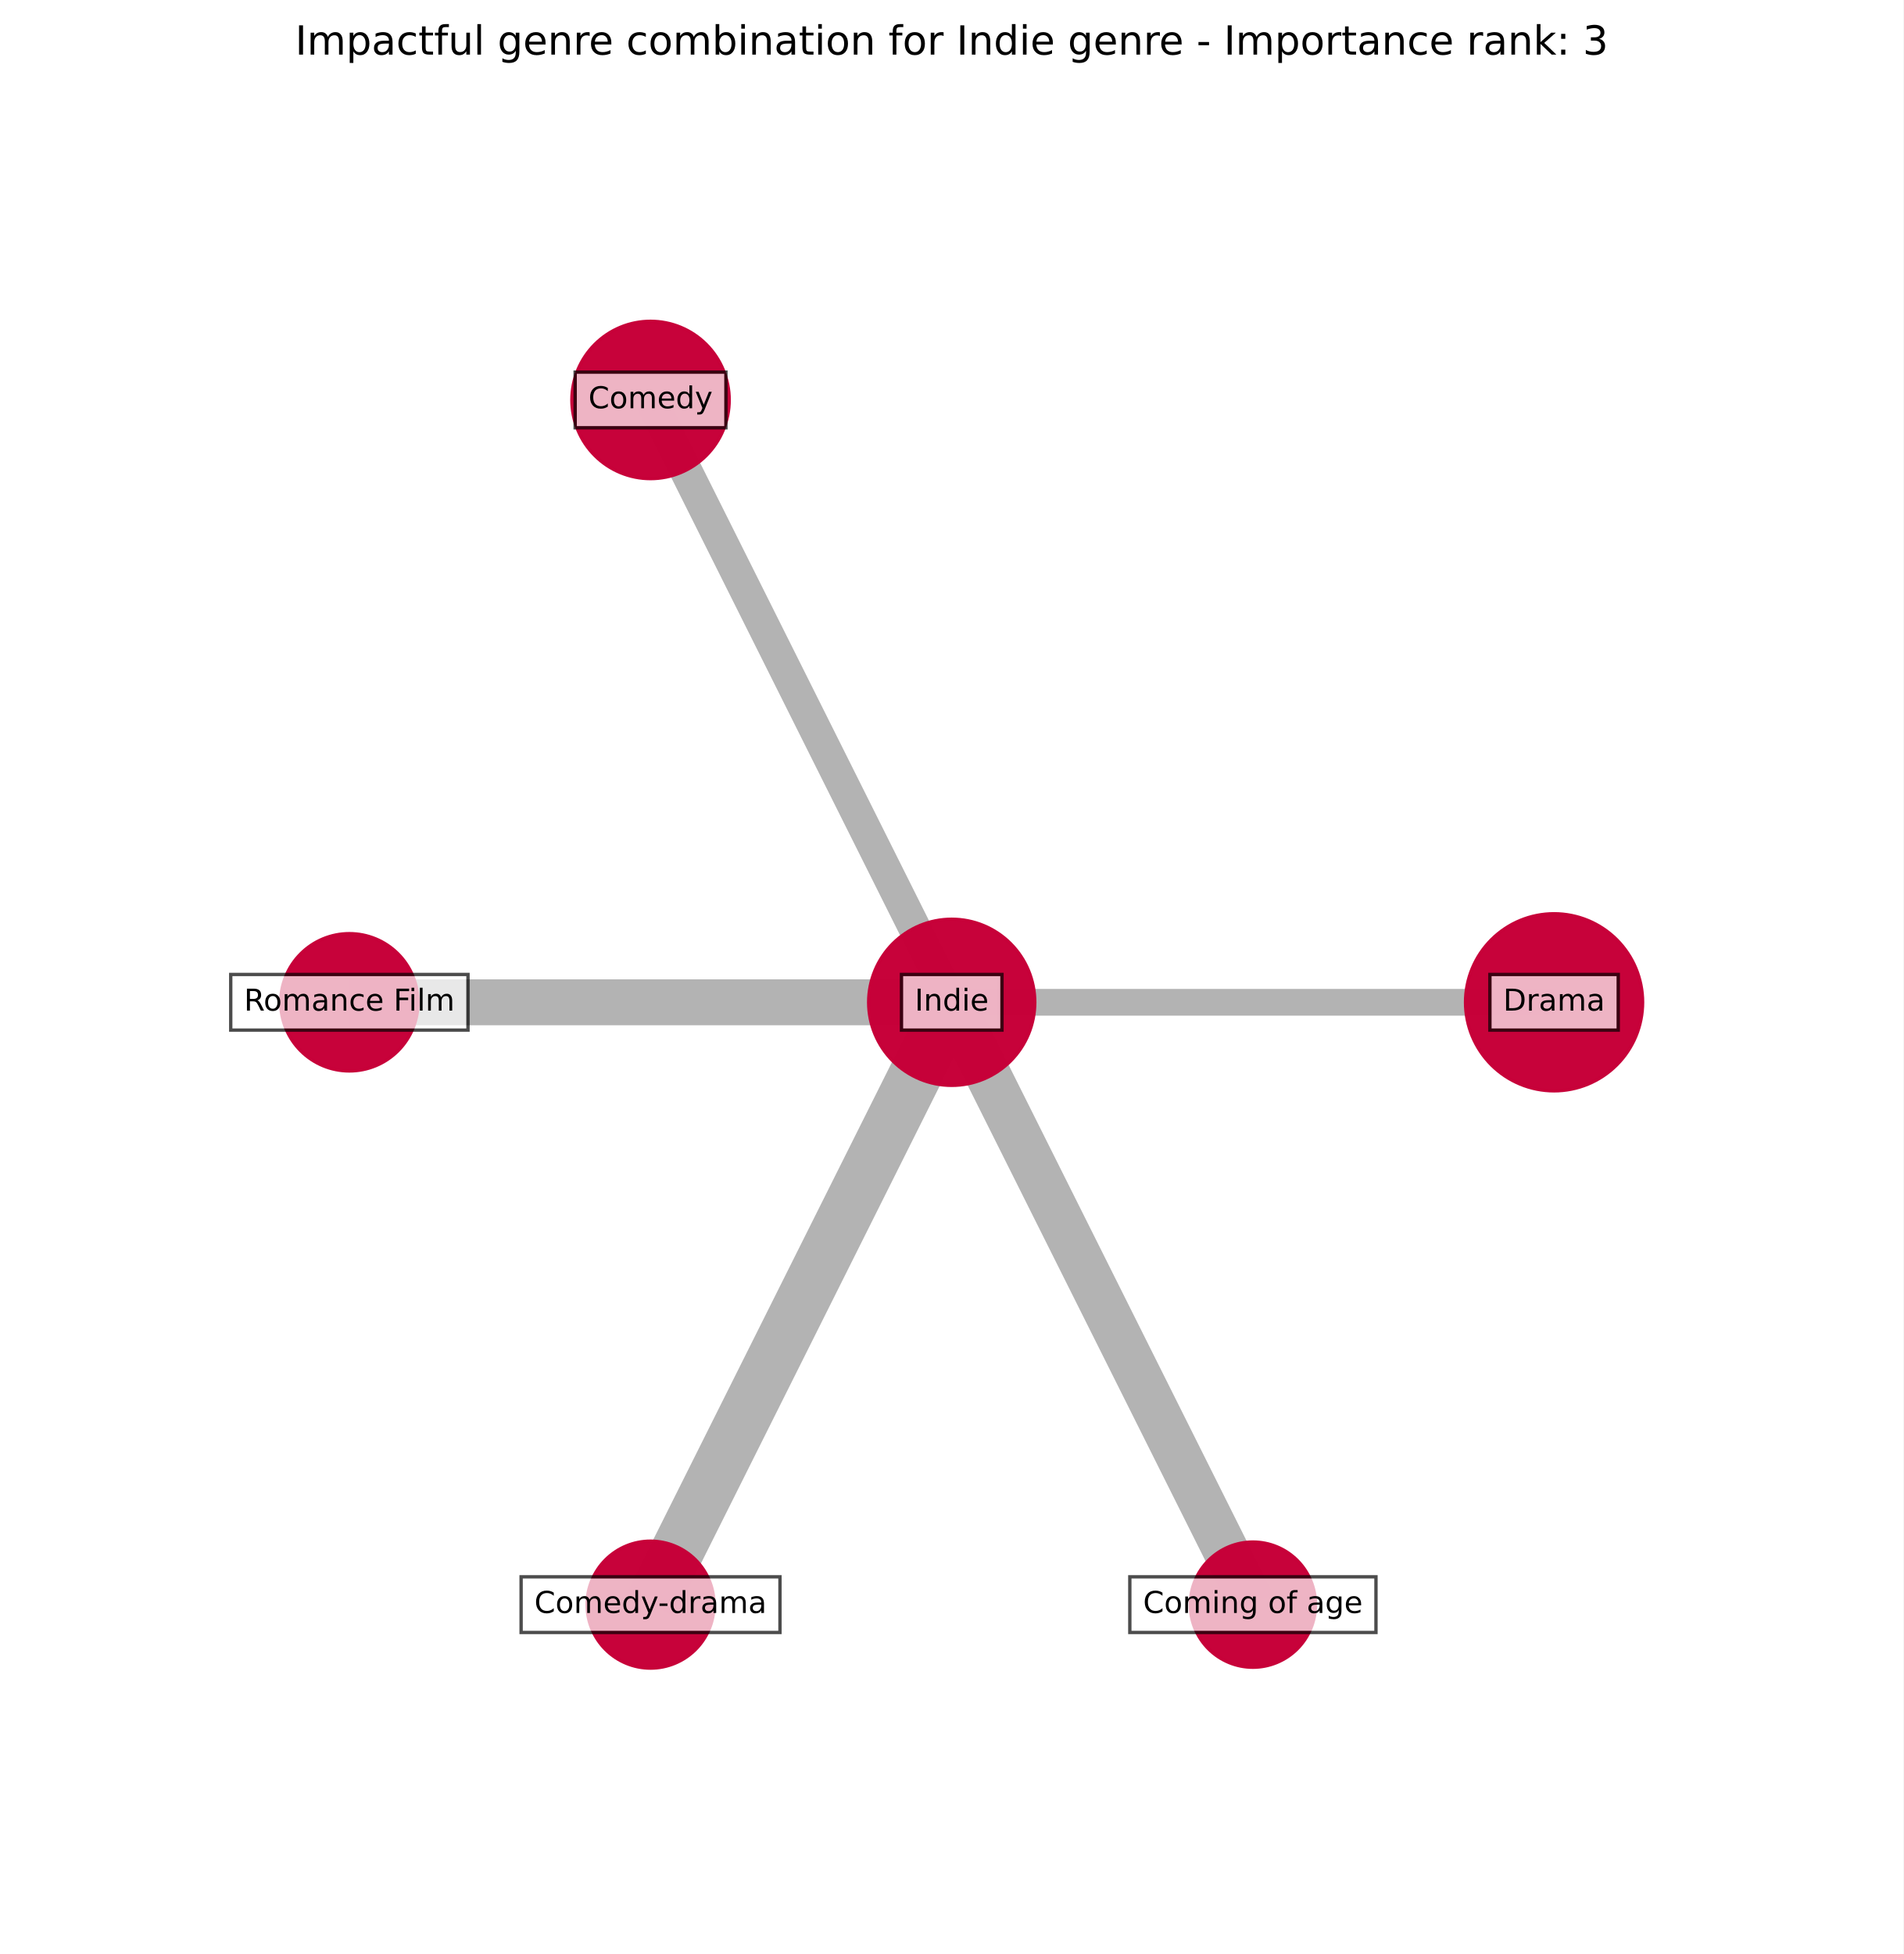
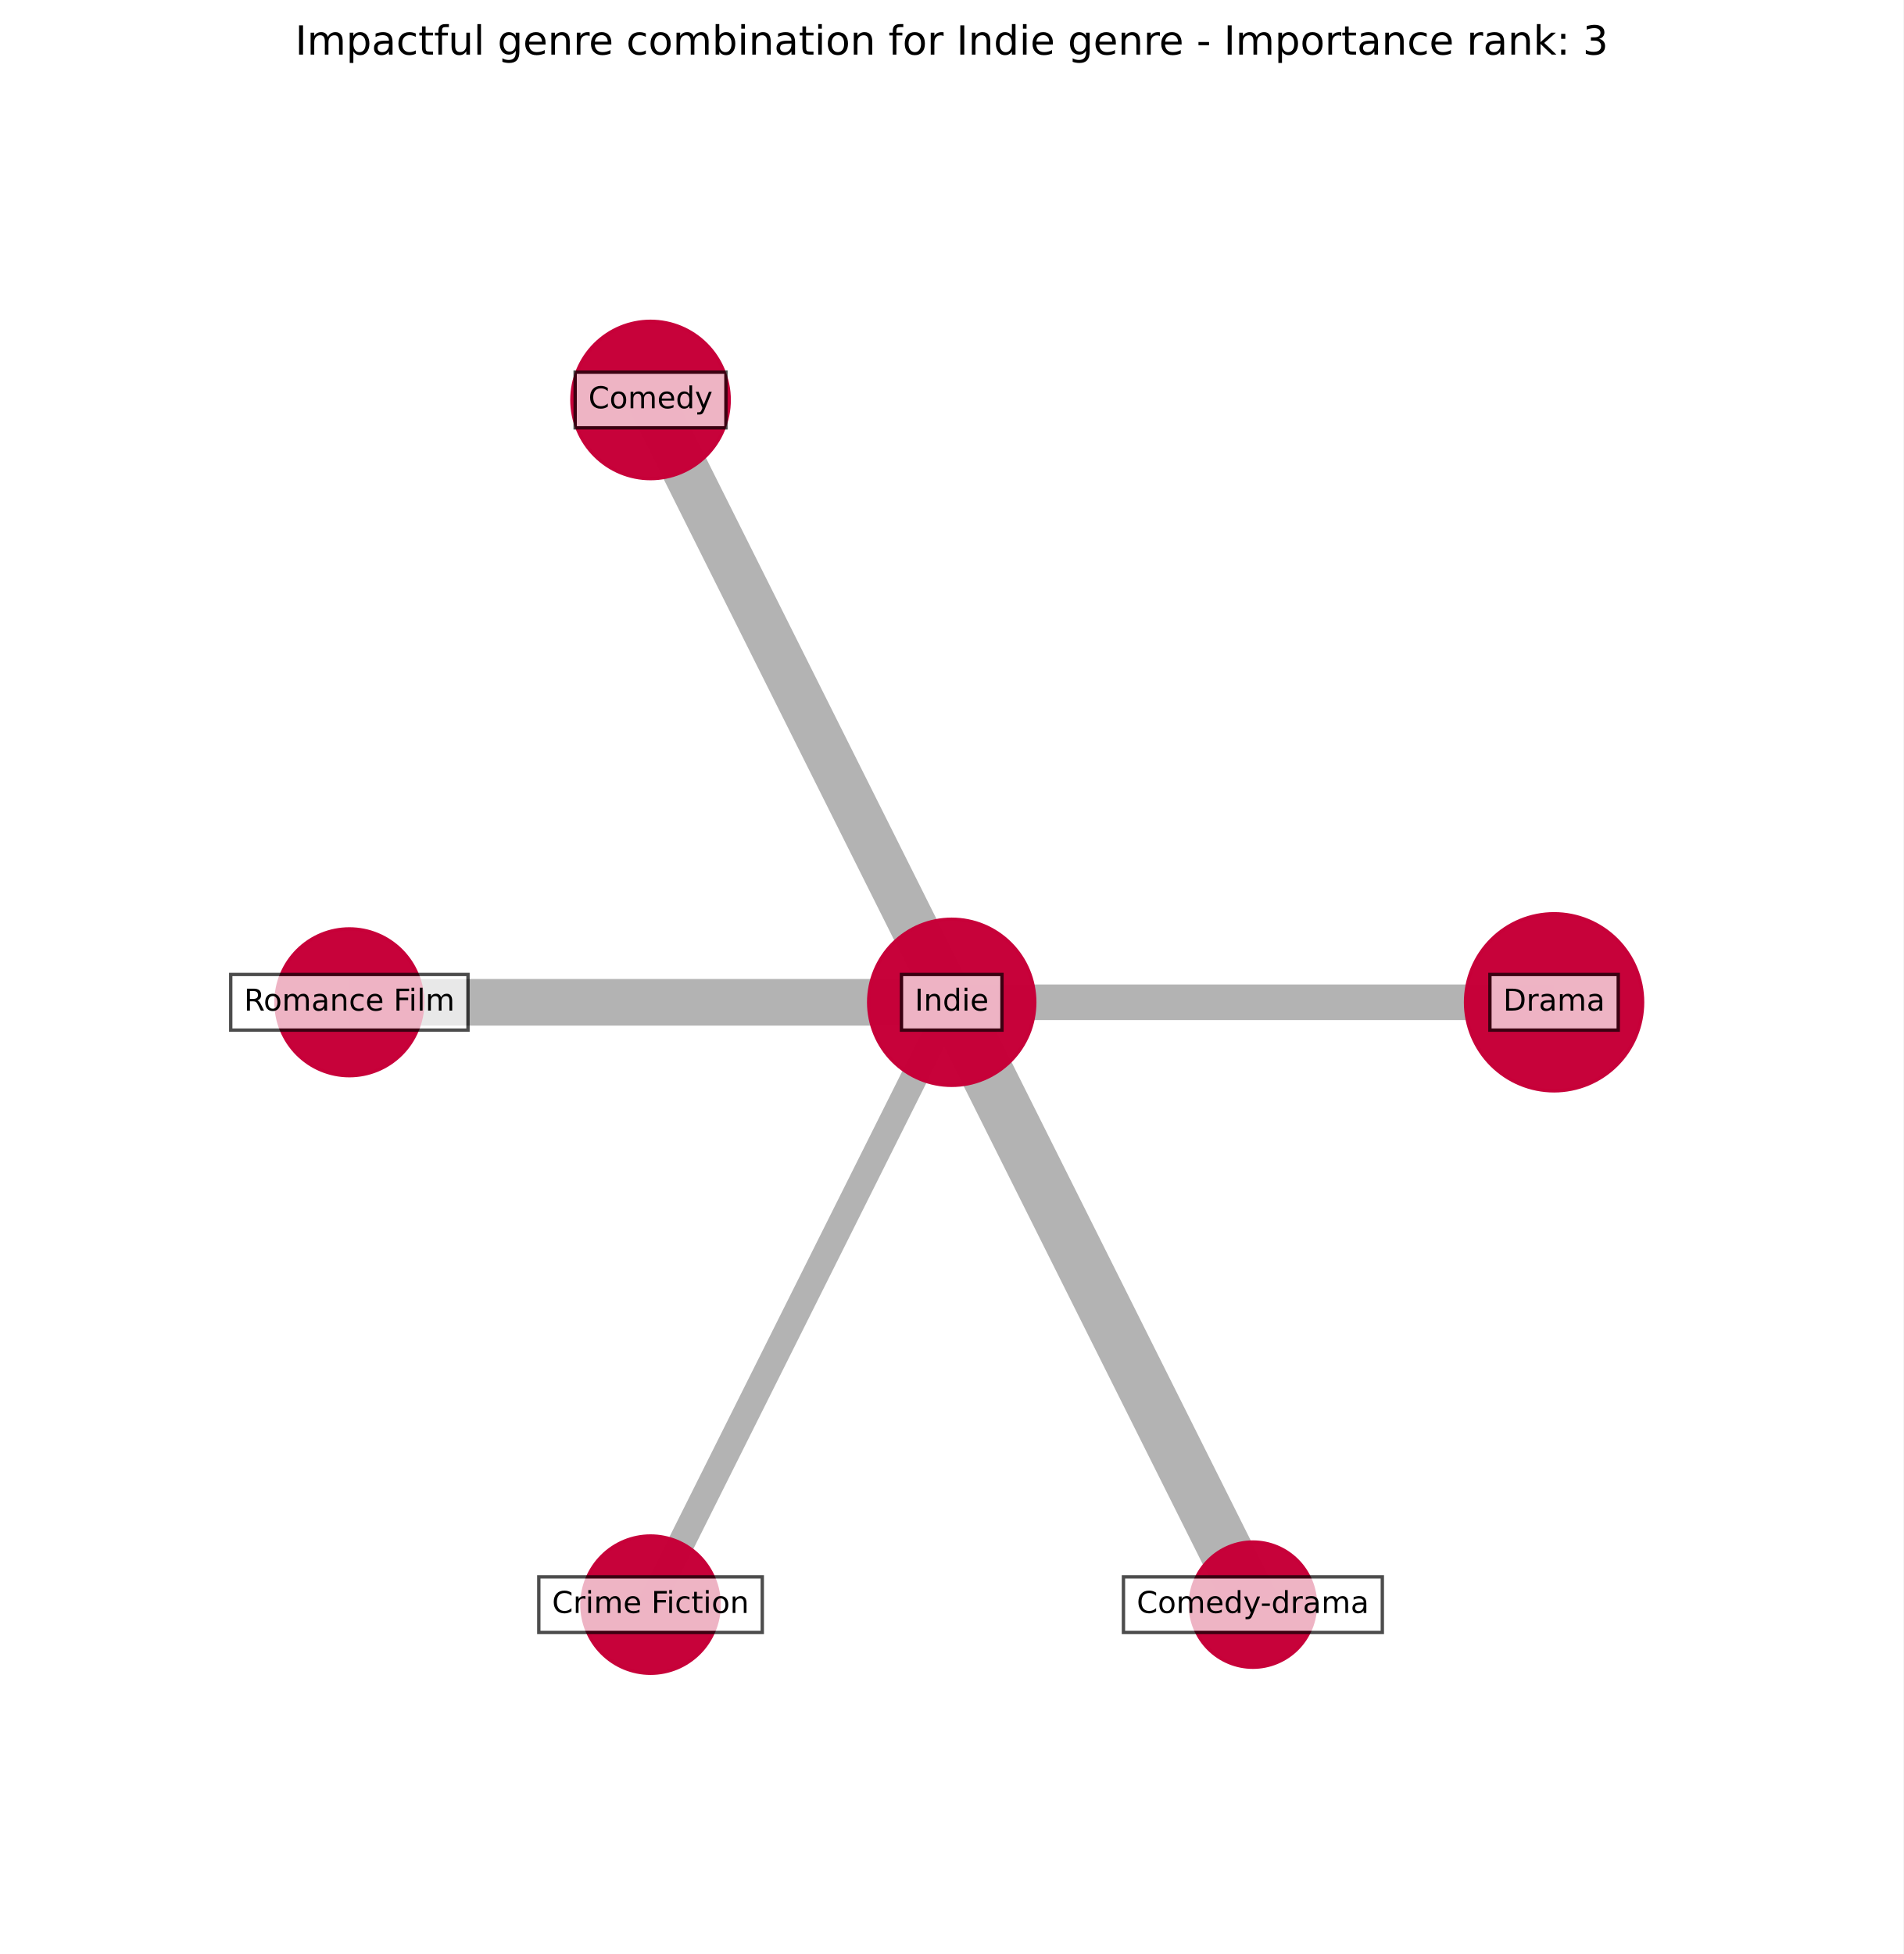
<svg xmlns="http://www.w3.org/2000/svg" xmlns:xlink="http://www.w3.org/1999/xlink" width="568.8pt" height="583.918pt" viewBox="0 0 568.8 583.918" version="1.1">
  <defs>
    <style type="text/css">*{stroke-linejoin: round; stroke-linecap: butt}</style>
  </defs>
  <g id="figure_1">
    <g id="patch_1">
      <path d="M 0 583.918  L 568.8 583.918  L 568.8 0  L 0 0  z " style="fill: #ffffff" />
    </g>
    <g id="axes_1">
      <g id="LineCollection_1">
-         <path d="M 464.4 299.518  L 284.4 299.518  " clip-path="url(#p096ecbe8a9)" style="fill: none; stroke: #000000; stroke-opacity: 0.3; stroke-width: 8" />
-         <path d="M 284.4 299.518  L 194.4 119.518  " clip-path="url(#p096ecbe8a9)" style="fill: none; stroke: #000000; stroke-opacity: 0.3; stroke-width: 9.684" />
-         <path d="M 284.4 299.518  L 104.4 299.518  " clip-path="url(#p096ecbe8a9)" style="fill: none; stroke: #000000; stroke-opacity: 0.3; stroke-width: 13.731" />
-         <path d="M 284.4 299.518  L 194.4 479.518  " clip-path="url(#p096ecbe8a9)" style="fill: none; stroke: #000000; stroke-opacity: 0.3; stroke-width: 15.935" />
-         <path d="M 284.4 299.518  L 374.4 479.518  " clip-path="url(#p096ecbe8a9)" style="fill: none; stroke: #000000; stroke-opacity: 0.3; stroke-width: 13.678" />
+         <path d="M 464.4 299.518  L 284.4 299.518  " clip-path="url(#p215205b514)" style="fill: none; stroke: #000000; stroke-opacity: 0.3; stroke-width: 10.624" />
+         <path d="M 284.4 299.518  L 194.4 119.518  " clip-path="url(#p215205b514)" style="fill: none; stroke: #000000; stroke-opacity: 0.3; stroke-width: 14.141" />
+         <path d="M 284.4 299.518  L 104.4 299.518  " clip-path="url(#p215205b514)" style="fill: none; stroke: #000000; stroke-opacity: 0.3; stroke-width: 13.941" />
+         <path d="M 284.4 299.518  L 194.4 479.518  " clip-path="url(#p215205b514)" style="fill: none; stroke: #000000; stroke-opacity: 0.3; stroke-width: 8" />
+         <path d="M 284.4 299.518  L 374.4 479.518  " clip-path="url(#p215205b514)" style="fill: none; stroke: #000000; stroke-opacity: 0.3; stroke-width: 16" />
      </g>
      <g id="PathCollection_1">
-         <path d="M 464.4 325.976  C 471.417 325.976 478.147 323.188 483.108 318.226  C 488.07 313.265 490.858 306.535 490.858 299.518  C 490.858 292.502 488.07 285.771 483.108 280.81  C 478.147 275.848 471.417 273.061 464.4 273.061  C 457.383 273.061 450.653 275.848 445.692 280.81  C 440.73 285.771 437.942 292.502 437.942 299.518  C 437.942 306.535 440.73 313.265 445.692 318.226  C 450.653 323.188 457.383 325.976 464.4 325.976  z " clip-path="url(#p096ecbe8a9)" style="fill: #c70039; fill-opacity: 0.99; stroke: #c70039; stroke-opacity: 0.99" />
-         <path d="M 284.4 324.339  C 290.983 324.339 297.296 321.724 301.951 317.069  C 306.606 312.415 309.221 306.101 309.221 299.518  C 309.221 292.936 306.606 286.622 301.951 281.967  C 297.296 277.313 290.983 274.697 284.4 274.697  C 277.817 274.697 271.504 277.313 266.849 281.967  C 262.194 286.622 259.579 292.936 259.579 299.518  C 259.579 306.101 262.194 312.415 266.849 317.069  C 271.504 321.724 277.817 324.339 284.4 324.339  z " clip-path="url(#p096ecbe8a9)" style="fill: #c70039; fill-opacity: 0.99; stroke: #c70039; stroke-opacity: 0.99" />
-         <path d="M 194.4 143.023  C 200.633 143.023 206.612 140.546 211.02 136.138  C 215.428 131.731 217.905 125.752 217.905 119.518  C 217.905 113.285 215.428 107.306 211.02 102.898  C 206.612 98.49 200.633 96.014 194.4 96.014  C 188.167 96.014 182.187 98.49 177.78 102.898  C 173.372 107.306 170.895 113.285 170.895 119.518  C 170.895 125.752 173.372 131.731 177.78 136.138  C 182.187 140.546 188.167 143.023 194.4 143.023  z " clip-path="url(#p096ecbe8a9)" style="fill: #c70039; fill-opacity: 0.99; stroke: #c70039; stroke-opacity: 0.99" />
-         <path d="M 104.4 320.032  C 109.84 320.032 115.058 317.87 118.905 314.023  C 122.752 310.177 124.913 304.958 124.913 299.518  C 124.913 294.078 122.752 288.86 118.905 285.013  C 115.058 281.166 109.84 279.005 104.4 279.005  C 98.96 279.005 93.742 281.166 89.895 285.013  C 86.048 288.86 83.887 294.078 83.887 299.518  C 83.887 304.958 86.048 310.177 89.895 314.023  C 93.742 317.87 98.96 320.032 104.4 320.032  z " clip-path="url(#p096ecbe8a9)" style="fill: #c70039; fill-opacity: 0.99; stroke: #c70039; stroke-opacity: 0.99" />
-         <path d="M 194.4 498.487  C 199.431 498.487 204.256 496.488 207.813 492.931  C 211.37 489.374 213.369 484.549 213.369 479.518  C 213.369 474.488 211.37 469.662 207.813 466.105  C 204.256 462.548 199.431 460.549 194.4 460.549  C 189.369 460.549 184.544 462.548 180.987 466.105  C 177.43 469.662 175.431 474.488 175.431 479.518  C 175.431 484.549 177.43 489.374 180.987 492.931  C 184.544 496.488 189.369 498.487 194.4 498.487  z " clip-path="url(#p096ecbe8a9)" style="fill: #c70039; fill-opacity: 0.99; stroke: #c70039; stroke-opacity: 0.99" />
-         <path d="M 374.4 498.226  C 379.361 498.226 384.12 496.255 387.629 492.747  C 391.137 489.239 393.108 484.48 393.108 479.518  C 393.108 474.557 391.137 469.798 387.629 466.289  C 384.12 462.781 379.361 460.81 374.4 460.81  C 369.438 460.81 364.68 462.781 361.171 466.289  C 357.663 469.798 355.692 474.557 355.692 479.518  C 355.692 484.48 357.663 489.239 361.171 492.747  C 364.68 496.255 369.438 498.226 374.4 498.226  z " clip-path="url(#p096ecbe8a9)" style="fill: #c70039; fill-opacity: 0.99; stroke: #c70039; stroke-opacity: 0.99" />
+         <path d="M 464.4 325.976  C 471.417 325.976 478.147 323.188 483.108 318.226  C 488.07 313.265 490.858 306.535 490.858 299.518  C 490.858 292.502 488.07 285.771 483.108 280.81  C 478.147 275.848 471.417 273.061 464.4 273.061  C 457.383 273.061 450.653 275.848 445.692 280.81  C 440.73 285.771 437.942 292.502 437.942 299.518  C 437.942 306.535 440.73 313.265 445.692 318.226  C 450.653 323.188 457.383 325.976 464.4 325.976  z " clip-path="url(#p215205b514)" style="fill: #c70039; fill-opacity: 0.99; stroke: #c70039; stroke-opacity: 0.99" />
+         <path d="M 284.4 324.339  C 290.983 324.339 297.296 321.724 301.951 317.069  C 306.606 312.415 309.221 306.101 309.221 299.518  C 309.221 292.936 306.606 286.622 301.951 281.967  C 297.296 277.313 290.983 274.697 284.4 274.697  C 277.817 274.697 271.504 277.313 266.849 281.967  C 262.194 286.622 259.579 292.936 259.579 299.518  C 259.579 306.101 262.194 312.415 266.849 317.069  C 271.504 321.724 277.817 324.339 284.4 324.339  z " clip-path="url(#p215205b514)" style="fill: #c70039; fill-opacity: 0.99; stroke: #c70039; stroke-opacity: 0.99" />
+         <path d="M 194.4 143.023  C 200.633 143.023 206.612 140.546 211.02 136.138  C 215.428 131.731 217.905 125.752 217.905 119.518  C 217.905 113.285 215.428 107.306 211.02 102.898  C 206.612 98.49 200.633 96.014 194.4 96.014  C 188.167 96.014 182.187 98.49 177.78 102.898  C 173.372 107.306 170.895 113.285 170.895 119.518  C 170.895 125.752 173.372 131.731 177.78 136.138  C 182.187 140.546 188.167 143.023 194.4 143.023  z " clip-path="url(#p215205b514)" style="fill: #c70039; fill-opacity: 0.99; stroke: #c70039; stroke-opacity: 0.99" />
+         <path d="M 104.4 321.451  C 110.217 321.451 115.796 319.14 119.909 315.027  C 124.022 310.914 126.333 305.335 126.333 299.518  C 126.333 293.701 124.022 288.122 119.909 284.009  C 115.796 279.896 110.217 277.585 104.4 277.585  C 98.583 277.585 93.004 279.896 88.891 284.009  C 84.778 288.122 82.467 293.701 82.467 299.518  C 82.467 305.335 84.778 310.914 88.891 315.027  C 93.004 319.14 98.583 321.451 104.4 321.451  z " clip-path="url(#p215205b514)" style="fill: #c70039; fill-opacity: 0.99; stroke: #c70039; stroke-opacity: 0.99" />
+         <path d="M 194.4 500.032  C 199.84 500.032 205.058 497.87 208.905 494.023  C 212.752 490.176 214.913 484.958 214.913 479.518  C 214.913 474.078 212.752 468.86 208.905 465.013  C 205.058 461.166 199.84 459.005 194.4 459.005  C 188.96 459.005 183.742 461.166 179.895 465.013  C 176.048 468.86 173.887 474.078 173.887 479.518  C 173.887 484.958 176.048 490.176 179.895 494.023  C 183.742 497.87 188.96 500.032 194.4 500.032  z " clip-path="url(#p215205b514)" style="fill: #c70039; fill-opacity: 0.99; stroke: #c70039; stroke-opacity: 0.99" />
+         <path d="M 374.4 498.226  C 379.361 498.226 384.12 496.255 387.629 492.747  C 391.137 489.239 393.108 484.48 393.108 479.518  C 393.108 474.557 391.137 469.798 387.629 466.289  C 384.12 462.781 379.361 460.81 374.4 460.81  C 369.438 460.81 364.68 462.781 361.171 466.289  C 357.663 469.798 355.692 474.557 355.692 479.518  C 355.692 484.48 357.663 489.239 361.171 492.747  C 364.68 496.255 369.438 498.226 374.4 498.226  z " clip-path="url(#p215205b514)" style="fill: #c70039; fill-opacity: 0.99; stroke: #c70039; stroke-opacity: 0.99" />
      </g>
      <g id="text_1">
        <g id="patch_2">
-           <path d="M 445.226 307.833  L 483.574 307.833  L 483.574 291.203  L 445.226 291.203  z " clip-path="url(#p096ecbe8a9)" style="fill: #ffffff; opacity: 0.7; stroke: #000000; stroke-linejoin: miter" />
-         </g>
-         <g clip-path="url(#p096ecbe8a9)">
+           <path d="M 445.226 307.833  L 483.574 307.833  L 483.574 291.203  L 445.226 291.203  z " clip-path="url(#p215205b514)" style="fill: #ffffff; opacity: 0.7; stroke: #000000; stroke-linejoin: miter" />
+         </g>
+         <g clip-path="url(#p215205b514)">
          <g transform="translate(449.1865 302.0016)scale(0.09 -0.09)">
            <defs>
              <path id="DejaVuSans-44" d="M 1259 4147  L 1259 519  L 2022 519  Q 2988 519 3436 956  Q 3884 1394 3884 2338  Q 3884 3275 3436 3711  Q 2988 4147 2022 4147  L 1259 4147  z M 628 4666  L 1925 4666  Q 3281 4666 3915 4102  Q 4550 3538 4550 2338  Q 4550 1131 3912 565  Q 3275 0 1925 0  L 628 0  L 628 4666  z " transform="scale(0.015625)" />
              <path id="DejaVuSans-72" d="M 2631 2963  Q 2534 3019 2420 3045  Q 2306 3072 2169 3072  Q 1681 3072 1420 2755  Q 1159 2438 1159 1844  L 1159 0  L 581 0  L 581 3500  L 1159 3500  L 1159 2956  Q 1341 3275 1631 3429  Q 1922 3584 2338 3584  Q 2397 3584 2469 3576  Q 2541 3569 2628 3553  L 2631 2963  z " transform="scale(0.015625)" />
              <path id="DejaVuSans-61" d="M 2194 1759  Q 1497 1759 1228 1600  Q 959 1441 959 1056  Q 959 750 1161 570  Q 1363 391 1709 391  Q 2188 391 2477 730  Q 2766 1069 2766 1631  L 2766 1759  L 2194 1759  z M 3341 1997  L 3341 0  L 2766 0  L 2766 531  Q 2569 213 2275 61  Q 1981 -91 1556 -91  Q 1019 -91 701 211  Q 384 513 384 1019  Q 384 1609 779 1909  Q 1175 2209 1959 2209  L 2766 2209  L 2766 2266  Q 2766 2663 2505 2880  Q 2244 3097 1772 3097  Q 1472 3097 1187 3025  Q 903 2953 641 2809  L 641 3341  Q 956 3463 1253 3523  Q 1550 3584 1831 3584  Q 2591 3584 2966 3190  Q 3341 2797 3341 1997  z " transform="scale(0.015625)" />
              <path id="DejaVuSans-6d" d="M 3328 2828  Q 3544 3216 3844 3400  Q 4144 3584 4550 3584  Q 5097 3584 5394 3201  Q 5691 2819 5691 2113  L 5691 0  L 5113 0  L 5113 2094  Q 5113 2597 4934 2840  Q 4756 3084 4391 3084  Q 3944 3084 3684 2787  Q 3425 2491 3425 1978  L 3425 0  L 2847 0  L 2847 2094  Q 2847 2600 2669 2842  Q 2491 3084 2119 3084  Q 1678 3084 1418 2786  Q 1159 2488 1159 1978  L 1159 0  L 581 0  L 581 3500  L 1159 3500  L 1159 2956  Q 1356 3278 1631 3431  Q 1906 3584 2284 3584  Q 2666 3584 2933 3390  Q 3200 3197 3328 2828  z " transform="scale(0.015625)" />
            </defs>
            <use xlink:href="#DejaVuSans-44" />
            <use xlink:href="#DejaVuSans-72" x="77.002" />
            <use xlink:href="#DejaVuSans-61" x="118.115" />
            <use xlink:href="#DejaVuSans-6d" x="179.395" />
            <use xlink:href="#DejaVuSans-61" x="276.807" />
          </g>
        </g>
      </g>
      <g id="text_2">
        <g id="patch_3">
-           <path d="M 269.385 307.833  L 299.415 307.833  L 299.415 291.203  L 269.385 291.203  z " clip-path="url(#p096ecbe8a9)" style="fill: #ffffff; opacity: 0.7; stroke: #000000; stroke-linejoin: miter" />
-         </g>
-         <g clip-path="url(#p096ecbe8a9)">
+           <path d="M 269.385 307.833  L 299.415 307.833  L 299.415 291.203  L 269.385 291.203  z " clip-path="url(#p215205b514)" style="fill: #ffffff; opacity: 0.7; stroke: #000000; stroke-linejoin: miter" />
+         </g>
+         <g clip-path="url(#p215205b514)">
          <g transform="translate(273.3448 302.0016)scale(0.09 -0.09)">
            <defs>
              <path id="DejaVuSans-49" d="M 628 4666  L 1259 4666  L 1259 0  L 628 0  L 628 4666  z " transform="scale(0.015625)" />
              <path id="DejaVuSans-6e" d="M 3513 2113  L 3513 0  L 2938 0  L 2938 2094  Q 2938 2591 2744 2837  Q 2550 3084 2163 3084  Q 1697 3084 1428 2787  Q 1159 2491 1159 1978  L 1159 0  L 581 0  L 581 3500  L 1159 3500  L 1159 2956  Q 1366 3272 1645 3428  Q 1925 3584 2291 3584  Q 2894 3584 3203 3211  Q 3513 2838 3513 2113  z " transform="scale(0.015625)" />
              <path id="DejaVuSans-64" d="M 2906 2969  L 2906 4863  L 3481 4863  L 3481 0  L 2906 0  L 2906 525  Q 2725 213 2448 61  Q 2172 -91 1784 -91  Q 1150 -91 751 415  Q 353 922 353 1747  Q 353 2572 751 3078  Q 1150 3584 1784 3584  Q 2172 3584 2448 3432  Q 2725 3281 2906 2969  z M 947 1747  Q 947 1113 1208 752  Q 1469 391 1925 391  Q 2381 391 2643 752  Q 2906 1113 2906 1747  Q 2906 2381 2643 2742  Q 2381 3103 1925 3103  Q 1469 3103 1208 2742  Q 947 2381 947 1747  z " transform="scale(0.015625)" />
              <path id="DejaVuSans-69" d="M 603 3500  L 1178 3500  L 1178 0  L 603 0  L 603 3500  z M 603 4863  L 1178 4863  L 1178 4134  L 603 4134  L 603 4863  z " transform="scale(0.015625)" />
              <path id="DejaVuSans-65" d="M 3597 1894  L 3597 1613  L 953 1613  Q 991 1019 1311 708  Q 1631 397 2203 397  Q 2534 397 2845 478  Q 3156 559 3463 722  L 3463 178  Q 3153 47 2828 -22  Q 2503 -91 2169 -91  Q 1331 -91 842 396  Q 353 884 353 1716  Q 353 2575 817 3079  Q 1281 3584 2069 3584  Q 2775 3584 3186 3129  Q 3597 2675 3597 1894  z M 3022 2063  Q 3016 2534 2758 2815  Q 2500 3097 2075 3097  Q 1594 3097 1305 2825  Q 1016 2553 972 2059  L 3022 2063  z " transform="scale(0.015625)" />
            </defs>
            <use xlink:href="#DejaVuSans-49" />
            <use xlink:href="#DejaVuSans-6e" x="29.492" />
            <use xlink:href="#DejaVuSans-64" x="92.871" />
            <use xlink:href="#DejaVuSans-69" x="156.348" />
            <use xlink:href="#DejaVuSans-65" x="184.131" />
          </g>
        </g>
      </g>
      <g id="text_3">
        <g id="patch_4">
-           <path d="M 171.872 127.833  L 216.928 127.833  L 216.928 111.203  L 171.872 111.203  z " clip-path="url(#p096ecbe8a9)" style="fill: #ffffff; opacity: 0.7; stroke: #000000; stroke-linejoin: miter" />
-         </g>
-         <g clip-path="url(#p096ecbe8a9)">
+           <path d="M 171.872 127.833  L 216.928 127.833  L 216.928 111.203  L 171.872 111.203  z " clip-path="url(#p215205b514)" style="fill: #ffffff; opacity: 0.7; stroke: #000000; stroke-linejoin: miter" />
+         </g>
+         <g clip-path="url(#p215205b514)">
          <g transform="translate(175.8319 122.0016)scale(0.09 -0.09)">
            <defs>
              <path id="DejaVuSans-43" d="M 4122 4306  L 4122 3641  Q 3803 3938 3442 4084  Q 3081 4231 2675 4231  Q 1875 4231 1450 3742  Q 1025 3253 1025 2328  Q 1025 1406 1450 917  Q 1875 428 2675 428  Q 3081 428 3442 575  Q 3803 722 4122 1019  L 4122 359  Q 3791 134 3420 21  Q 3050 -91 2638 -91  Q 1578 -91 968 557  Q 359 1206 359 2328  Q 359 3453 968 4101  Q 1578 4750 2638 4750  Q 3056 4750 3426 4639  Q 3797 4528 4122 4306  z " transform="scale(0.015625)" />
              <path id="DejaVuSans-6f" d="M 1959 3097  Q 1497 3097 1228 2736  Q 959 2375 959 1747  Q 959 1119 1226 758  Q 1494 397 1959 397  Q 2419 397 2687 759  Q 2956 1122 2956 1747  Q 2956 2369 2687 2733  Q 2419 3097 1959 3097  z M 1959 3584  Q 2709 3584 3137 3096  Q 3566 2609 3566 1747  Q 3566 888 3137 398  Q 2709 -91 1959 -91  Q 1206 -91 779 398  Q 353 888 353 1747  Q 353 2609 779 3096  Q 1206 3584 1959 3584  z " transform="scale(0.015625)" />
              <path id="DejaVuSans-79" d="M 2059 -325  Q 1816 -950 1584 -1140  Q 1353 -1331 966 -1331  L 506 -1331  L 506 -850  L 844 -850  Q 1081 -850 1212 -737  Q 1344 -625 1503 -206  L 1606 56  L 191 3500  L 800 3500  L 1894 763  L 2988 3500  L 3597 3500  L 2059 -325  z " transform="scale(0.015625)" />
            </defs>
            <use xlink:href="#DejaVuSans-43" />
            <use xlink:href="#DejaVuSans-6f" x="69.824" />
            <use xlink:href="#DejaVuSans-6d" x="131.006" />
            <use xlink:href="#DejaVuSans-65" x="228.418" />
            <use xlink:href="#DejaVuSans-64" x="289.941" />
            <use xlink:href="#DejaVuSans-79" x="353.418" />
          </g>
        </g>
      </g>
      <g id="text_4">
        <g id="patch_5">
-           <path d="M 68.951 307.833  L 139.849 307.833  L 139.849 291.203  L 68.951 291.203  z " clip-path="url(#p096ecbe8a9)" style="fill: #ffffff; opacity: 0.7; stroke: #000000; stroke-linejoin: miter" />
-         </g>
-         <g clip-path="url(#p096ecbe8a9)">
+           <path d="M 68.951 307.833  L 139.849 307.833  L 139.849 291.203  L 68.951 291.203  z " clip-path="url(#p215205b514)" style="fill: #ffffff; opacity: 0.7; stroke: #000000; stroke-linejoin: miter" />
+         </g>
+         <g clip-path="url(#p215205b514)">
          <g transform="translate(72.91055 302.0016)scale(0.09 -0.09)">
            <defs>
              <path id="DejaVuSans-52" d="M 2841 2188  Q 3044 2119 3236 1894  Q 3428 1669 3622 1275  L 4263 0  L 3584 0  L 2988 1197  Q 2756 1666 2539 1819  Q 2322 1972 1947 1972  L 1259 1972  L 1259 0  L 628 0  L 628 4666  L 2053 4666  Q 2853 4666 3247 4331  Q 3641 3997 3641 3322  Q 3641 2881 3436 2590  Q 3231 2300 2841 2188  z M 1259 4147  L 1259 2491  L 2053 2491  Q 2509 2491 2742 2702  Q 2975 2913 2975 3322  Q 2975 3731 2742 3939  Q 2509 4147 2053 4147  L 1259 4147  z " transform="scale(0.015625)" />
              <path id="DejaVuSans-63" d="M 3122 3366  L 3122 2828  Q 2878 2963 2633 3030  Q 2388 3097 2138 3097  Q 1578 3097 1268 2742  Q 959 2388 959 1747  Q 959 1106 1268 751  Q 1578 397 2138 397  Q 2388 397 2633 464  Q 2878 531 3122 666  L 3122 134  Q 2881 22 2623 -34  Q 2366 -91 2075 -91  Q 1284 -91 818 406  Q 353 903 353 1747  Q 353 2603 823 3093  Q 1294 3584 2113 3584  Q 2378 3584 2631 3529  Q 2884 3475 3122 3366  z " transform="scale(0.015625)" />
              <path id="DejaVuSans-20" transform="scale(0.015625)" />
              <path id="DejaVuSans-46" d="M 628 4666  L 3309 4666  L 3309 4134  L 1259 4134  L 1259 2759  L 3109 2759  L 3109 2228  L 1259 2228  L 1259 0  L 628 0  L 628 4666  z " transform="scale(0.015625)" />
              <path id="DejaVuSans-6c" d="M 603 4863  L 1178 4863  L 1178 0  L 603 0  L 603 4863  z " transform="scale(0.015625)" />
            </defs>
            <use xlink:href="#DejaVuSans-52" />
            <use xlink:href="#DejaVuSans-6f" x="64.982" />
            <use xlink:href="#DejaVuSans-6d" x="126.164" />
            <use xlink:href="#DejaVuSans-61" x="223.576" />
            <use xlink:href="#DejaVuSans-6e" x="284.855" />
            <use xlink:href="#DejaVuSans-63" x="348.234" />
            <use xlink:href="#DejaVuSans-65" x="403.215" />
            <use xlink:href="#DejaVuSans-20" x="464.738" />
            <use xlink:href="#DejaVuSans-46" x="496.525" />
            <use xlink:href="#DejaVuSans-69" x="546.795" />
            <use xlink:href="#DejaVuSans-6c" x="574.578" />
            <use xlink:href="#DejaVuSans-6d" x="602.361" />
          </g>
        </g>
      </g>
      <g id="text_5">
        <g id="patch_6">
-           <path d="M 155.722 487.833  L 233.078 487.833  L 233.078 471.203  L 155.722 471.203  z " clip-path="url(#p096ecbe8a9)" style="fill: #ffffff; opacity: 0.7; stroke: #000000; stroke-linejoin: miter" />
-         </g>
-         <g clip-path="url(#p096ecbe8a9)">
-           <g transform="translate(159.6818 482.0016)scale(0.09 -0.09)">
+           <path d="M 161.009 487.833  L 227.791 487.833  L 227.791 471.203  L 161.009 471.203  z " clip-path="url(#p215205b514)" style="fill: #ffffff; opacity: 0.7; stroke: #000000; stroke-linejoin: miter" />
+         </g>
+         <g clip-path="url(#p215205b514)">
+           <g transform="translate(164.9693 482.0016)scale(0.09 -0.09)">
+             <defs>
+               <path id="DejaVuSans-74" d="M 1172 4494  L 1172 3500  L 2356 3500  L 2356 3053  L 1172 3053  L 1172 1153  Q 1172 725 1289 603  Q 1406 481 1766 481  L 2356 481  L 2356 0  L 1766 0  Q 1100 0 847 248  Q 594 497 594 1153  L 594 3053  L 172 3053  L 172 3500  L 594 3500  L 594 4494  L 1172 4494  z " transform="scale(0.015625)" />
+             </defs>
+             <use xlink:href="#DejaVuSans-43" />
+             <use xlink:href="#DejaVuSans-72" x="69.824" />
+             <use xlink:href="#DejaVuSans-69" x="110.938" />
+             <use xlink:href="#DejaVuSans-6d" x="138.721" />
+             <use xlink:href="#DejaVuSans-65" x="236.133" />
+             <use xlink:href="#DejaVuSans-20" x="297.656" />
+             <use xlink:href="#DejaVuSans-46" x="329.443" />
+             <use xlink:href="#DejaVuSans-69" x="379.713" />
+             <use xlink:href="#DejaVuSans-63" x="407.496" />
+             <use xlink:href="#DejaVuSans-74" x="462.477" />
+             <use xlink:href="#DejaVuSans-69" x="501.686" />
+             <use xlink:href="#DejaVuSans-6f" x="529.469" />
+             <use xlink:href="#DejaVuSans-6e" x="590.65" />
+           </g>
+         </g>
+       </g>
+       <g id="text_6">
+         <g id="patch_7">
+           <path d="M 335.722 487.833  L 413.078 487.833  L 413.078 471.203  L 335.722 471.203  z " clip-path="url(#p215205b514)" style="fill: #ffffff; opacity: 0.7; stroke: #000000; stroke-linejoin: miter" />
+         </g>
+         <g clip-path="url(#p215205b514)">
+           <g transform="translate(339.6818 482.0016)scale(0.09 -0.09)">
            <defs>
              <path id="DejaVuSans-2d" d="M 313 2009  L 1997 2009  L 1997 1497  L 313 1497  L 313 2009  z " transform="scale(0.015625)" />
            </defs>
            <use xlink:href="#DejaVuSans-43" />
            <use xlink:href="#DejaVuSans-6f" x="69.824" />
            <use xlink:href="#DejaVuSans-6d" x="131.006" />
            <use xlink:href="#DejaVuSans-65" x="228.418" />
            <use xlink:href="#DejaVuSans-64" x="289.941" />
            <use xlink:href="#DejaVuSans-79" x="353.418" />
            <use xlink:href="#DejaVuSans-2d" x="410.848" />
            <use xlink:href="#DejaVuSans-64" x="446.932" />
            <use xlink:href="#DejaVuSans-72" x="510.408" />
            <use xlink:href="#DejaVuSans-61" x="551.521" />
            <use xlink:href="#DejaVuSans-6d" x="612.801" />
            <use xlink:href="#DejaVuSans-61" x="710.213" />
          </g>
        </g>
      </g>
-       <g id="text_6">
-         <g id="patch_7">
-           <path d="M 337.621 487.833  L 411.179 487.833  L 411.179 471.203  L 337.621 471.203  z " clip-path="url(#p096ecbe8a9)" style="fill: #ffffff; opacity: 0.7; stroke: #000000; stroke-linejoin: miter" />
-         </g>
-         <g clip-path="url(#p096ecbe8a9)">
-           <g transform="translate(341.5809 482.0016)scale(0.09 -0.09)">
-             <defs>
-               <path id="DejaVuSans-67" d="M 2906 1791  Q 2906 2416 2648 2759  Q 2391 3103 1925 3103  Q 1463 3103 1205 2759  Q 947 2416 947 1791  Q 947 1169 1205 825  Q 1463 481 1925 481  Q 2391 481 2648 825  Q 2906 1169 2906 1791  z M 3481 434  Q 3481 -459 3084 -895  Q 2688 -1331 1869 -1331  Q 1566 -1331 1297 -1286  Q 1028 -1241 775 -1147  L 775 -588  Q 1028 -725 1275 -790  Q 1522 -856 1778 -856  Q 2344 -856 2625 -561  Q 2906 -266 2906 331  L 2906 616  Q 2728 306 2450 153  Q 2172 0 1784 0  Q 1141 0 747 490  Q 353 981 353 1791  Q 353 2603 747 3093  Q 1141 3584 1784 3584  Q 2172 3584 2450 3431  Q 2728 3278 2906 2969  L 2906 3500  L 3481 3500  L 3481 434  z " transform="scale(0.015625)" />
-               <path id="DejaVuSans-66" d="M 2375 4863  L 2375 4384  L 1825 4384  Q 1516 4384 1395 4259  Q 1275 4134 1275 3809  L 1275 3500  L 2222 3500  L 2222 3053  L 1275 3053  L 1275 0  L 697 0  L 697 3053  L 147 3053  L 147 3500  L 697 3500  L 697 3744  Q 697 4328 969 4595  Q 1241 4863 1831 4863  L 2375 4863  z " transform="scale(0.015625)" />
-             </defs>
-             <use xlink:href="#DejaVuSans-43" />
-             <use xlink:href="#DejaVuSans-6f" x="69.824" />
-             <use xlink:href="#DejaVuSans-6d" x="131.006" />
-             <use xlink:href="#DejaVuSans-69" x="228.418" />
-             <use xlink:href="#DejaVuSans-6e" x="256.201" />
-             <use xlink:href="#DejaVuSans-67" x="319.58" />
-             <use xlink:href="#DejaVuSans-20" x="383.057" />
-             <use xlink:href="#DejaVuSans-6f" x="414.844" />
-             <use xlink:href="#DejaVuSans-66" x="476.025" />
-             <use xlink:href="#DejaVuSans-20" x="511.23" />
-             <use xlink:href="#DejaVuSans-61" x="543.018" />
-             <use xlink:href="#DejaVuSans-67" x="604.297" />
-             <use xlink:href="#DejaVuSans-65" x="667.773" />
-           </g>
-         </g>
-       </g>
      <g id="text_7">
        <g transform="translate(88.19062 16.31812)scale(0.12 -0.12)">
          <defs>
            <path id="DejaVuSans-70" d="M 1159 525  L 1159 -1331  L 581 -1331  L 581 3500  L 1159 3500  L 1159 2969  Q 1341 3281 1617 3432  Q 1894 3584 2278 3584  Q 2916 3584 3314 3078  Q 3713 2572 3713 1747  Q 3713 922 3314 415  Q 2916 -91 2278 -91  Q 1894 -91 1617 61  Q 1341 213 1159 525  z M 3116 1747  Q 3116 2381 2855 2742  Q 2594 3103 2138 3103  Q 1681 3103 1420 2742  Q 1159 2381 1159 1747  Q 1159 1113 1420 752  Q 1681 391 2138 391  Q 2594 391 2855 752  Q 3116 1113 3116 1747  z " transform="scale(0.015625)" />
-             <path id="DejaVuSans-74" d="M 1172 4494  L 1172 3500  L 2356 3500  L 2356 3053  L 1172 3053  L 1172 1153  Q 1172 725 1289 603  Q 1406 481 1766 481  L 2356 481  L 2356 0  L 1766 0  Q 1100 0 847 248  Q 594 497 594 1153  L 594 3053  L 172 3053  L 172 3500  L 594 3500  L 594 4494  L 1172 4494  z " transform="scale(0.015625)" />
+             <path id="DejaVuSans-66" d="M 2375 4863  L 2375 4384  L 1825 4384  Q 1516 4384 1395 4259  Q 1275 4134 1275 3809  L 1275 3500  L 2222 3500  L 2222 3053  L 1275 3053  L 1275 0  L 697 0  L 697 3053  L 147 3053  L 147 3500  L 697 3500  L 697 3744  Q 697 4328 969 4595  Q 1241 4863 1831 4863  L 2375 4863  z " transform="scale(0.015625)" />
            <path id="DejaVuSans-75" d="M 544 1381  L 544 3500  L 1119 3500  L 1119 1403  Q 1119 906 1312 657  Q 1506 409 1894 409  Q 2359 409 2629 706  Q 2900 1003 2900 1516  L 2900 3500  L 3475 3500  L 3475 0  L 2900 0  L 2900 538  Q 2691 219 2414 64  Q 2138 -91 1772 -91  Q 1169 -91 856 284  Q 544 659 544 1381  z M 1991 3584  L 1991 3584  z " transform="scale(0.015625)" />
+             <path id="DejaVuSans-67" d="M 2906 1791  Q 2906 2416 2648 2759  Q 2391 3103 1925 3103  Q 1463 3103 1205 2759  Q 947 2416 947 1791  Q 947 1169 1205 825  Q 1463 481 1925 481  Q 2391 481 2648 825  Q 2906 1169 2906 1791  z M 3481 434  Q 3481 -459 3084 -895  Q 2688 -1331 1869 -1331  Q 1566 -1331 1297 -1286  Q 1028 -1241 775 -1147  L 775 -588  Q 1028 -725 1275 -790  Q 1522 -856 1778 -856  Q 2344 -856 2625 -561  Q 2906 -266 2906 331  L 2906 616  Q 2728 306 2450 153  Q 2172 0 1784 0  Q 1141 0 747 490  Q 353 981 353 1791  Q 353 2603 747 3093  Q 1141 3584 1784 3584  Q 2172 3584 2450 3431  Q 2728 3278 2906 2969  L 2906 3500  L 3481 3500  L 3481 434  z " transform="scale(0.015625)" />
            <path id="DejaVuSans-62" d="M 3116 1747  Q 3116 2381 2855 2742  Q 2594 3103 2138 3103  Q 1681 3103 1420 2742  Q 1159 2381 1159 1747  Q 1159 1113 1420 752  Q 1681 391 2138 391  Q 2594 391 2855 752  Q 3116 1113 3116 1747  z M 1159 2969  Q 1341 3281 1617 3432  Q 1894 3584 2278 3584  Q 2916 3584 3314 3078  Q 3713 2572 3713 1747  Q 3713 922 3314 415  Q 2916 -91 2278 -91  Q 1894 -91 1617 61  Q 1341 213 1159 525  L 1159 0  L 581 0  L 581 4863  L 1159 4863  L 1159 2969  z " transform="scale(0.015625)" />
            <path id="DejaVuSans-6b" d="M 581 4863  L 1159 4863  L 1159 1991  L 2875 3500  L 3609 3500  L 1753 1863  L 3688 0  L 2938 0  L 1159 1709  L 1159 0  L 581 0  L 581 4863  z " transform="scale(0.015625)" />
            <path id="DejaVuSans-3a" d="M 750 794  L 1409 794  L 1409 0  L 750 0  L 750 794  z M 750 3309  L 1409 3309  L 1409 2516  L 750 2516  L 750 3309  z " transform="scale(0.015625)" />
            <path id="DejaVuSans-33" d="M 2597 2516  Q 3050 2419 3304 2112  Q 3559 1806 3559 1356  Q 3559 666 3084 287  Q 2609 -91 1734 -91  Q 1441 -91 1130 -33  Q 819 25 488 141  L 488 750  Q 750 597 1062 519  Q 1375 441 1716 441  Q 2309 441 2620 675  Q 2931 909 2931 1356  Q 2931 1769 2642 2001  Q 2353 2234 1838 2234  L 1294 2234  L 1294 2753  L 1863 2753  Q 2328 2753 2575 2939  Q 2822 3125 2822 3475  Q 2822 3834 2567 4026  Q 2313 4219 1838 4219  Q 1578 4219 1281 4162  Q 984 4106 628 3988  L 628 4550  Q 988 4650 1302 4700  Q 1616 4750 1894 4750  Q 2613 4750 3031 4423  Q 3450 4097 3450 3541  Q 3450 3153 3228 2886  Q 3006 2619 2597 2516  z " transform="scale(0.015625)" />
          </defs>
          <use xlink:href="#DejaVuSans-49" />
          <use xlink:href="#DejaVuSans-6d" x="29.492" />
          <use xlink:href="#DejaVuSans-70" x="126.904" />
          <use xlink:href="#DejaVuSans-61" x="190.381" />
          <use xlink:href="#DejaVuSans-63" x="251.66" />
          <use xlink:href="#DejaVuSans-74" x="306.641" />
          <use xlink:href="#DejaVuSans-66" x="345.85" />
          <use xlink:href="#DejaVuSans-75" x="381.055" />
          <use xlink:href="#DejaVuSans-6c" x="444.434" />
          <use xlink:href="#DejaVuSans-20" x="472.217" />
          <use xlink:href="#DejaVuSans-67" x="504.004" />
          <use xlink:href="#DejaVuSans-65" x="567.48" />
          <use xlink:href="#DejaVuSans-6e" x="629.004" />
          <use xlink:href="#DejaVuSans-72" x="692.383" />
          <use xlink:href="#DejaVuSans-65" x="731.246" />
          <use xlink:href="#DejaVuSans-20" x="792.77" />
          <use xlink:href="#DejaVuSans-63" x="824.557" />
          <use xlink:href="#DejaVuSans-6f" x="879.537" />
          <use xlink:href="#DejaVuSans-6d" x="940.719" />
          <use xlink:href="#DejaVuSans-62" x="1038.131" />
          <use xlink:href="#DejaVuSans-69" x="1101.607" />
          <use xlink:href="#DejaVuSans-6e" x="1129.391" />
          <use xlink:href="#DejaVuSans-61" x="1192.77" />
          <use xlink:href="#DejaVuSans-74" x="1254.049" />
          <use xlink:href="#DejaVuSans-69" x="1293.258" />
          <use xlink:href="#DejaVuSans-6f" x="1321.041" />
          <use xlink:href="#DejaVuSans-6e" x="1382.223" />
          <use xlink:href="#DejaVuSans-20" x="1445.602" />
          <use xlink:href="#DejaVuSans-66" x="1477.389" />
          <use xlink:href="#DejaVuSans-6f" x="1512.594" />
          <use xlink:href="#DejaVuSans-72" x="1573.775" />
          <use xlink:href="#DejaVuSans-20" x="1614.889" />
          <use xlink:href="#DejaVuSans-49" x="1646.676" />
          <use xlink:href="#DejaVuSans-6e" x="1676.168" />
          <use xlink:href="#DejaVuSans-64" x="1739.547" />
          <use xlink:href="#DejaVuSans-69" x="1803.023" />
          <use xlink:href="#DejaVuSans-65" x="1830.807" />
          <use xlink:href="#DejaVuSans-20" x="1892.33" />
          <use xlink:href="#DejaVuSans-67" x="1924.117" />
          <use xlink:href="#DejaVuSans-65" x="1987.594" />
          <use xlink:href="#DejaVuSans-6e" x="2049.117" />
          <use xlink:href="#DejaVuSans-72" x="2112.496" />
          <use xlink:href="#DejaVuSans-65" x="2151.359" />
          <use xlink:href="#DejaVuSans-20" x="2212.883" />
          <use xlink:href="#DejaVuSans-2d" x="2244.67" />
          <use xlink:href="#DejaVuSans-20" x="2280.754" />
          <use xlink:href="#DejaVuSans-49" x="2312.541" />
          <use xlink:href="#DejaVuSans-6d" x="2342.033" />
          <use xlink:href="#DejaVuSans-70" x="2439.445" />
          <use xlink:href="#DejaVuSans-6f" x="2502.922" />
          <use xlink:href="#DejaVuSans-72" x="2564.104" />
          <use xlink:href="#DejaVuSans-74" x="2605.217" />
          <use xlink:href="#DejaVuSans-61" x="2644.426" />
          <use xlink:href="#DejaVuSans-6e" x="2705.705" />
          <use xlink:href="#DejaVuSans-63" x="2769.084" />
          <use xlink:href="#DejaVuSans-65" x="2824.064" />
          <use xlink:href="#DejaVuSans-20" x="2885.588" />
          <use xlink:href="#DejaVuSans-72" x="2917.375" />
          <use xlink:href="#DejaVuSans-61" x="2958.488" />
          <use xlink:href="#DejaVuSans-6e" x="3019.768" />
          <use xlink:href="#DejaVuSans-6b" x="3083.146" />
          <use xlink:href="#DejaVuSans-3a" x="3141.057" />
          <use xlink:href="#DejaVuSans-20" x="3174.748" />
          <use xlink:href="#DejaVuSans-33" x="3206.535" />
        </g>
      </g>
    </g>
  </g>
  <defs>
-     <clipPath id="p096ecbe8a9">
+     <clipPath id="p215205b514">
      <rect x="7.2" y="22.318" width="554.4" height="554.4" />
    </clipPath>
  </defs>
</svg>
